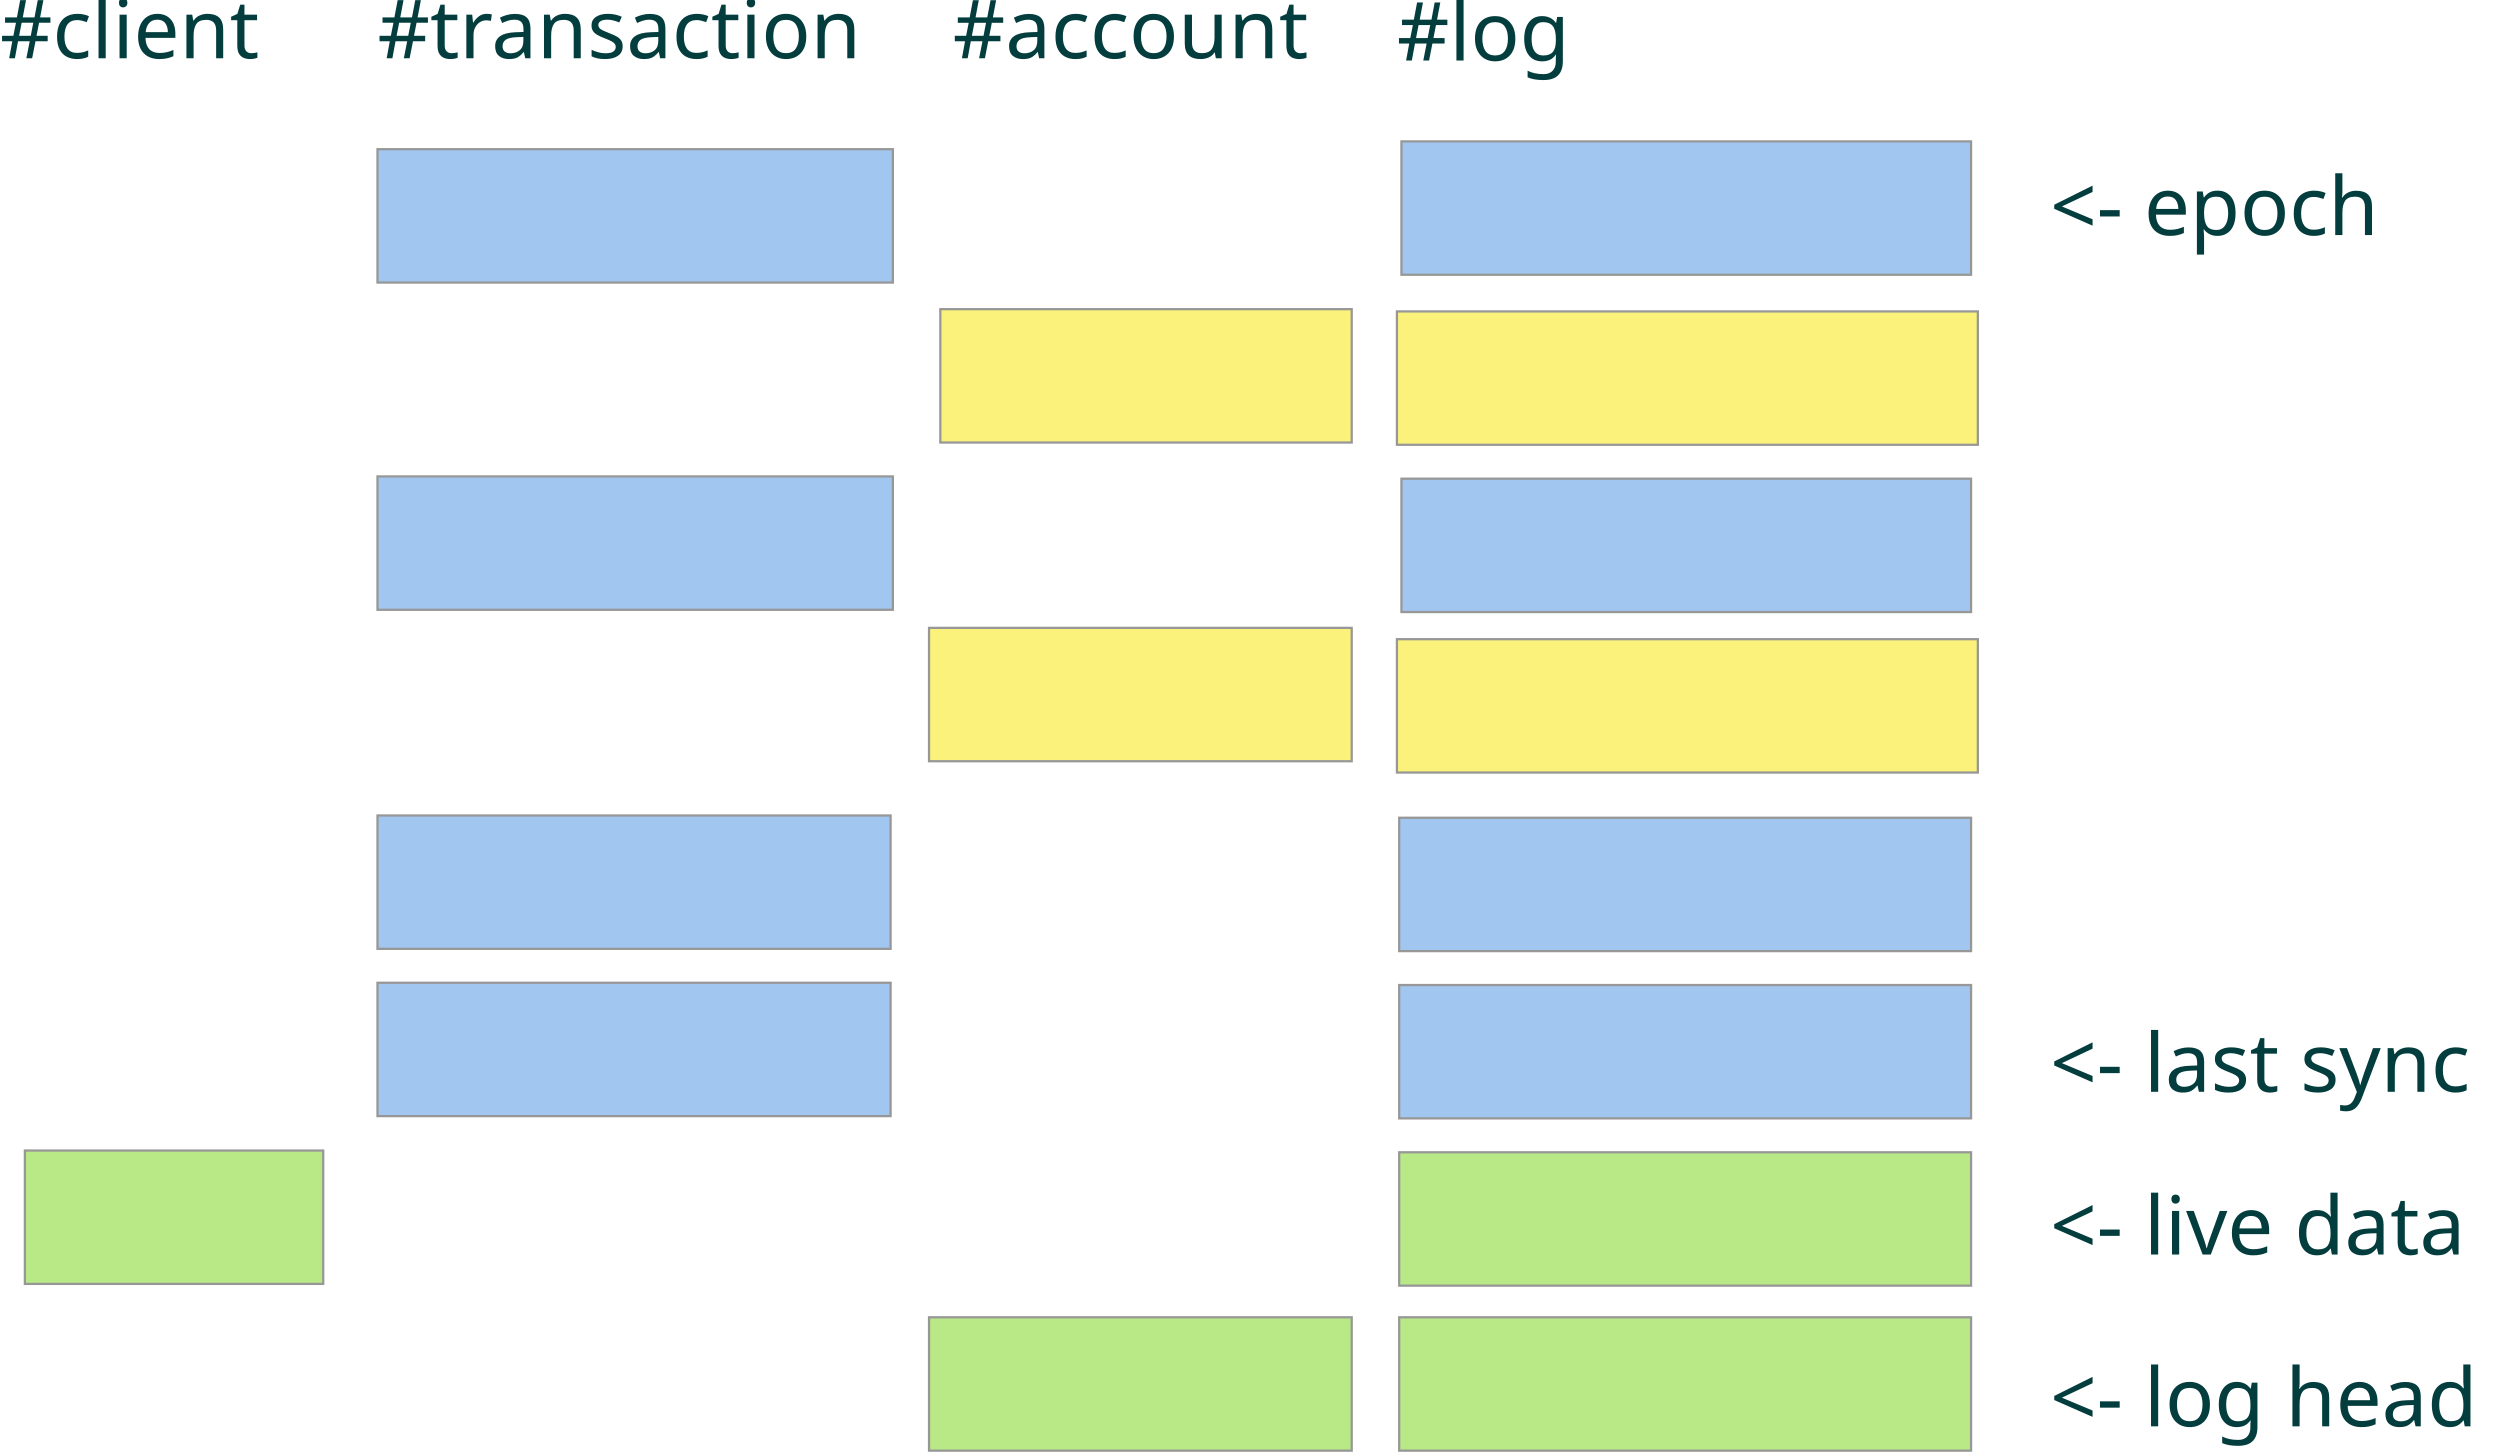
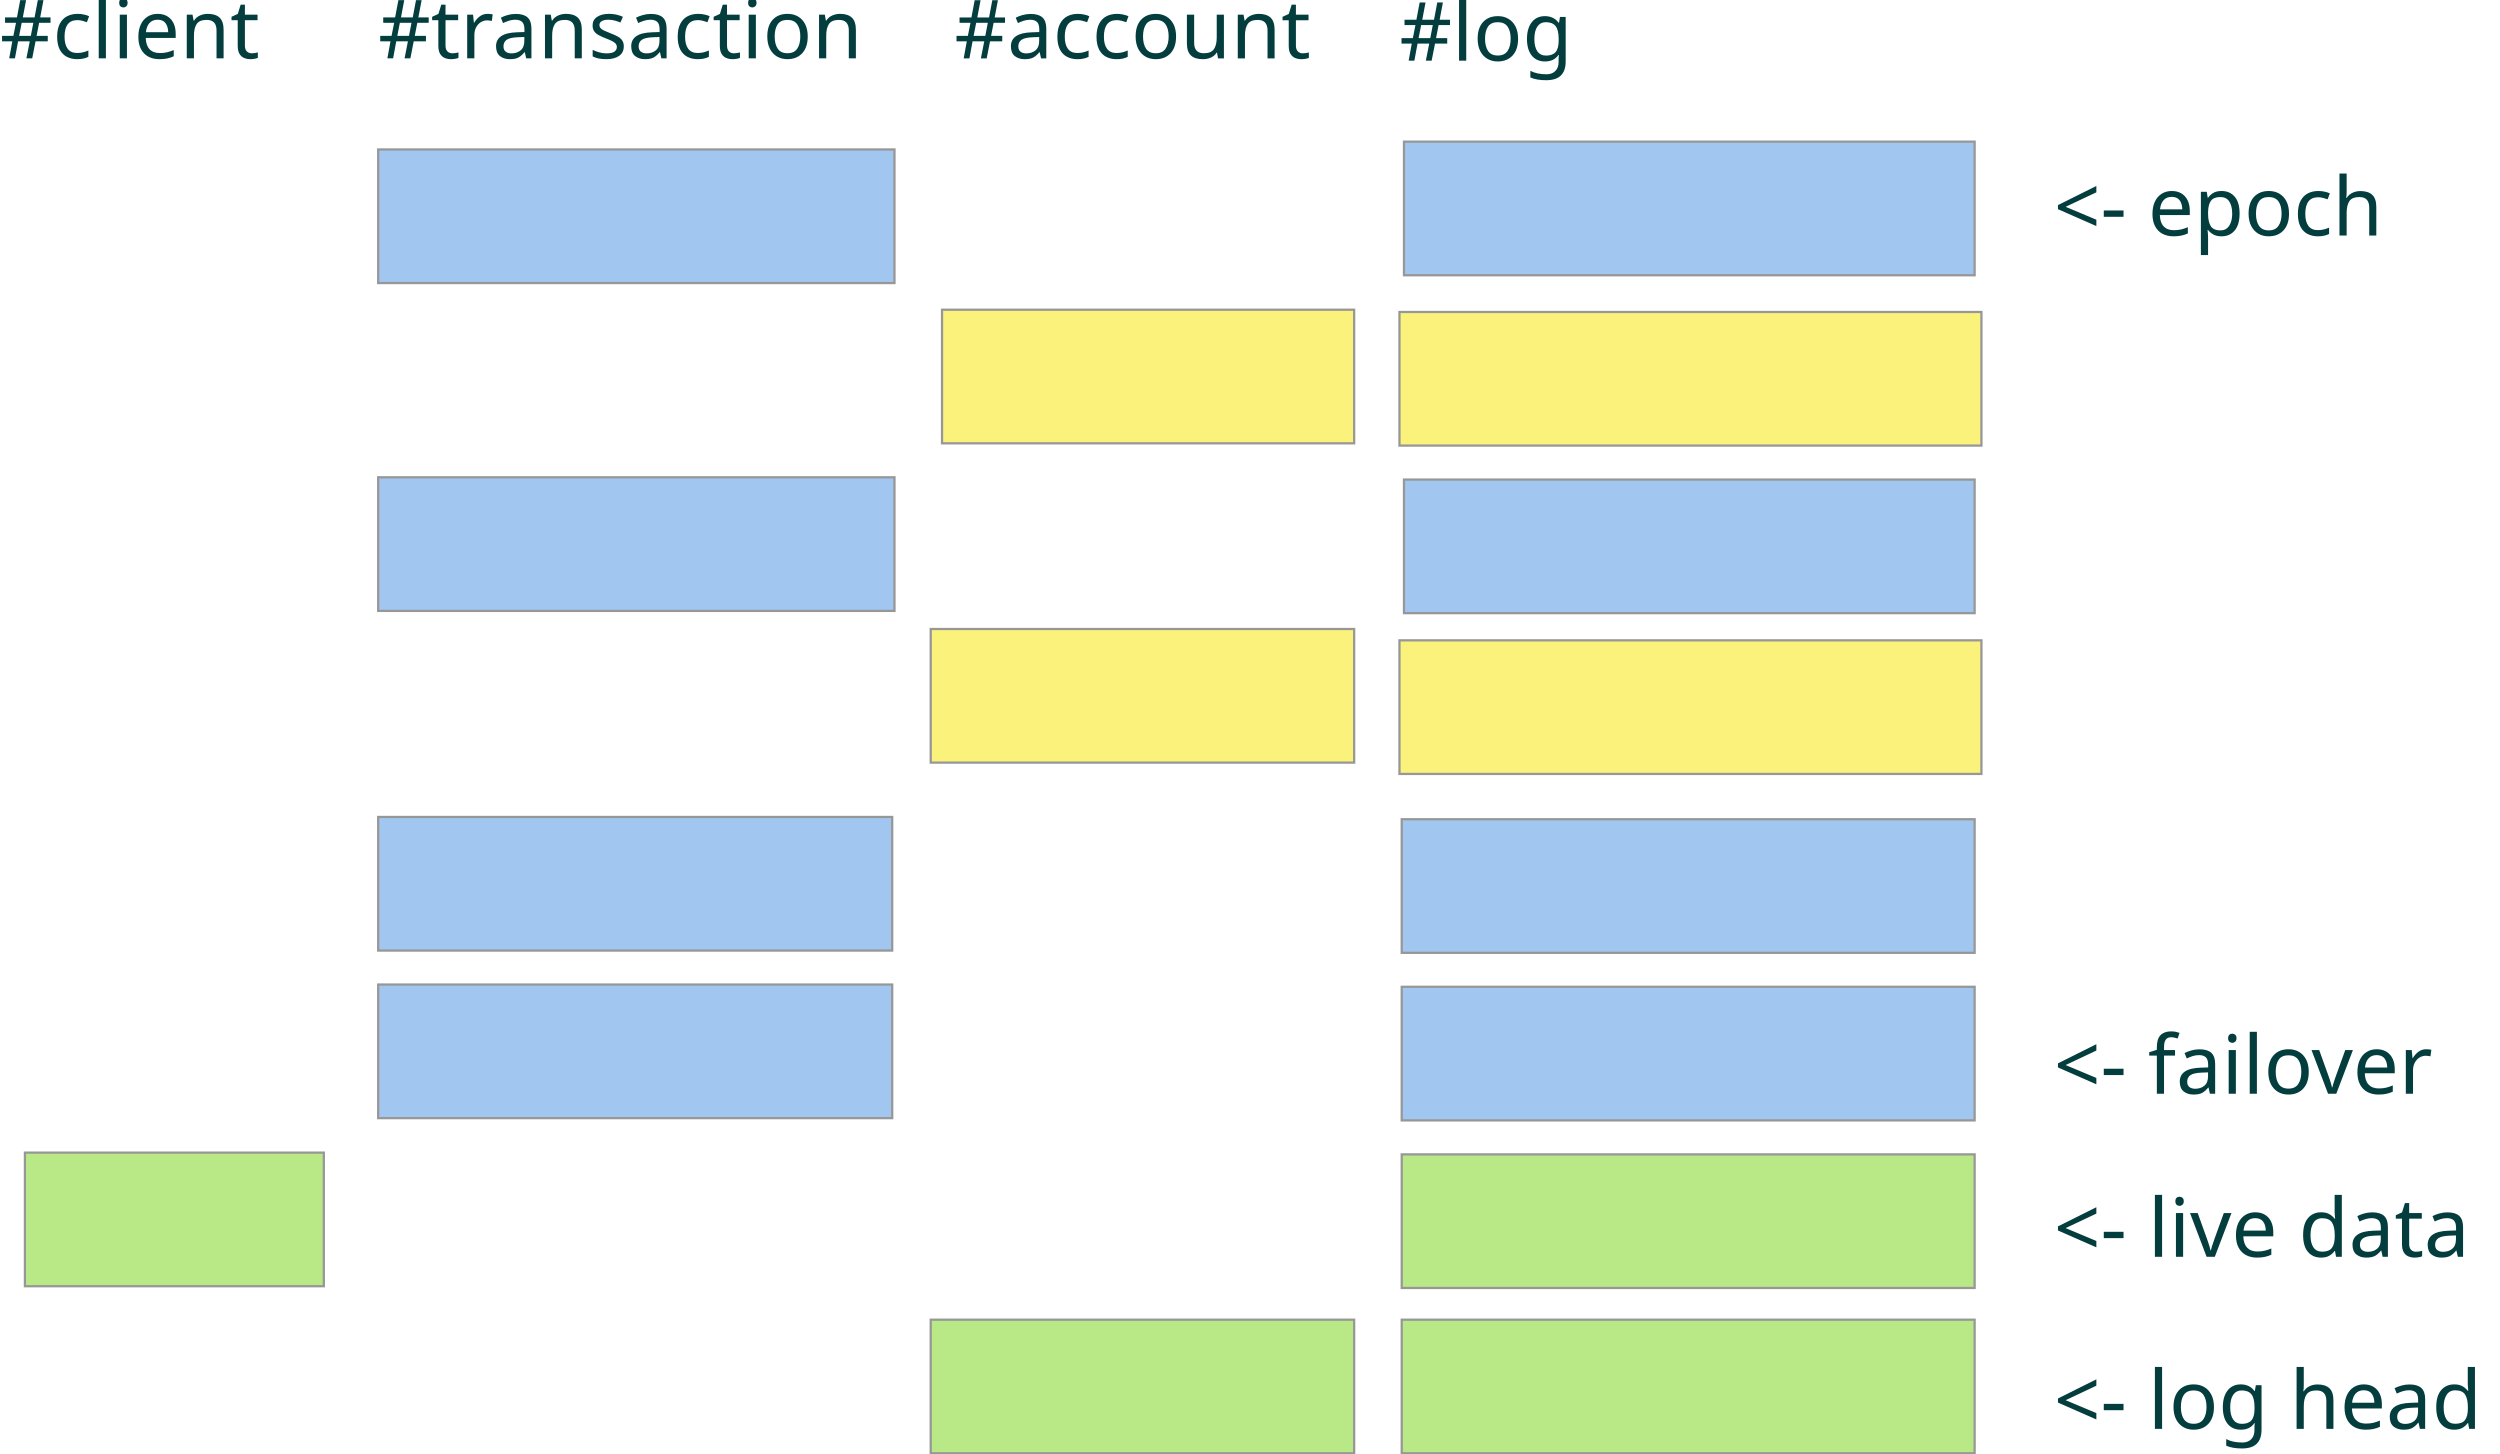
- <svg xmlns="http://www.w3.org/2000/svg" width="1106px" height="642px" viewBox="0 0 1106 642" version="1.1">
+ <svg xmlns="http://www.w3.org/2000/svg" width="1104px" height="642px" viewBox="0 0 1104 642" version="1.1">
  <defs />
  <g id="Page-1" stroke="none" stroke-width="1" fill="none" fill-rule="evenodd">
    <g id="log" transform="translate(0, -8)">
      <rect id="Rectangle-19" stroke="#979797" fill-opacity="0.519" fill="#4990E2" x="167" y="74" width="228" height="59" />
      <rect id="Rectangle-20" stroke="#979797" fill-opacity="0.519" fill="#4990E2" x="167" y="218.772" width="228" height="59" />
      <rect id="Rectangle-26" stroke="#979797" fill-opacity="0.519" fill="#4990E2" x="167" y="368.772" width="227" height="59" />
      <rect id="Rectangle-23" stroke="#979797" fill-opacity="0.519" fill="#4990E2" x="167" y="442.772" width="227" height="59" />
      <rect id="Rectangle-25" stroke="#979797" fill="#B8E986" x="11" y="517" width="132" height="59" />
      <rect id="Rectangle-32" stroke="#979797" fill-opacity="0.519" fill="#4990E2" x="620" y="70.554" width="252" height="59" />
      <rect id="Rectangle-25" stroke="#979797" fill-opacity="0.582" fill="#F8E81C" x="618" y="145.772" width="257" height="59" />
      <rect id="Rectangle-28" stroke="#979797" fill-opacity="0.582" fill="#F8E81C" x="618" y="290.772" width="257" height="59" />
      <rect id="Rectangle-29" stroke="#979797" fill-opacity="0.519" fill="#4990E2" x="620" y="219.772" width="252" height="59" />
      <rect id="Rectangle-30" stroke="#979797" fill-opacity="0.519" fill="#4990E2" x="619" y="369.772" width="253" height="59" />
      <rect id="Rectangle-31" stroke="#979797" fill-opacity="0.519" fill="#4990E2" x="619" y="443.772" width="253" height="59" />
      <rect id="Rectangle-31" stroke="#979797" fill="#B8E986" x="619" y="517.772" width="253" height="59" />
      <rect id="Rectangle-32" stroke="#979797" fill="#B8E986" x="619" y="590.772" width="253" height="59" />
      <rect id="Rectangle-24" stroke="#979797" fill-opacity="0.582" fill="#F8E81C" x="416" y="144.772" width="182" height="59" />
      <rect id="Rectangle-27" stroke="#979797" fill-opacity="0.582" fill="#F8E81C" x="411" y="285.772" width="187" height="59" />
      <rect id="Rectangle-28" stroke="#979797" fill="#B8E986" x="411" y="590.772" width="187" height="59" />
      <text id="#transaction" font-family="Geometria" font-size="36" font-weight="260" fill="#043D3D">
        <tspan x="167" y="33.772">#transaction</tspan>
      </text>
      <text id="#client" font-family="Geometria" font-size="36" font-weight="260" fill="#043D3D">
        <tspan x="0" y="33.772">#client</tspan>
      </text>
      <text id="#account" font-family="Geometria" font-size="36" font-weight="260" fill="#043D3D">
        <tspan x="421.5" y="33.783">#account</tspan>
      </text>
      <text id="#log" font-family="Geometria" font-size="36" font-weight="260" fill="#043D3D">
        <tspan x="618" y="34.783">#log</tspan>
      </text>
      <text id="&lt;--live-data" font-family="Geometria" font-size="36" font-weight="260" fill="#043D3D">
        <tspan x="907" y="563">&lt;- live data</tspan>
      </text>
-       <text id="&lt;--last-sync" font-family="Geometria" font-size="36" font-weight="260" fill="#043D3D">
-         <tspan x="907" y="491">&lt;- last sync</tspan>
+       <text id="&lt;--failover" font-family="Geometria" font-size="36" font-weight="260" fill="#043D3D">
+         <tspan x="907" y="491">&lt;- failover</tspan>
      </text>
      <text id="&lt;--epoch" font-family="Geometria" font-size="36" font-weight="260" fill="#043D3D">
        <tspan x="907" y="112">&lt;- epoch</tspan>
      </text>
      <text id="&lt;--log-head" font-family="Geometria" font-size="36" font-weight="260" fill="#043D3D">
        <tspan x="907" y="639">&lt;- log head</tspan>
      </text>
    </g>
  </g>
</svg>
